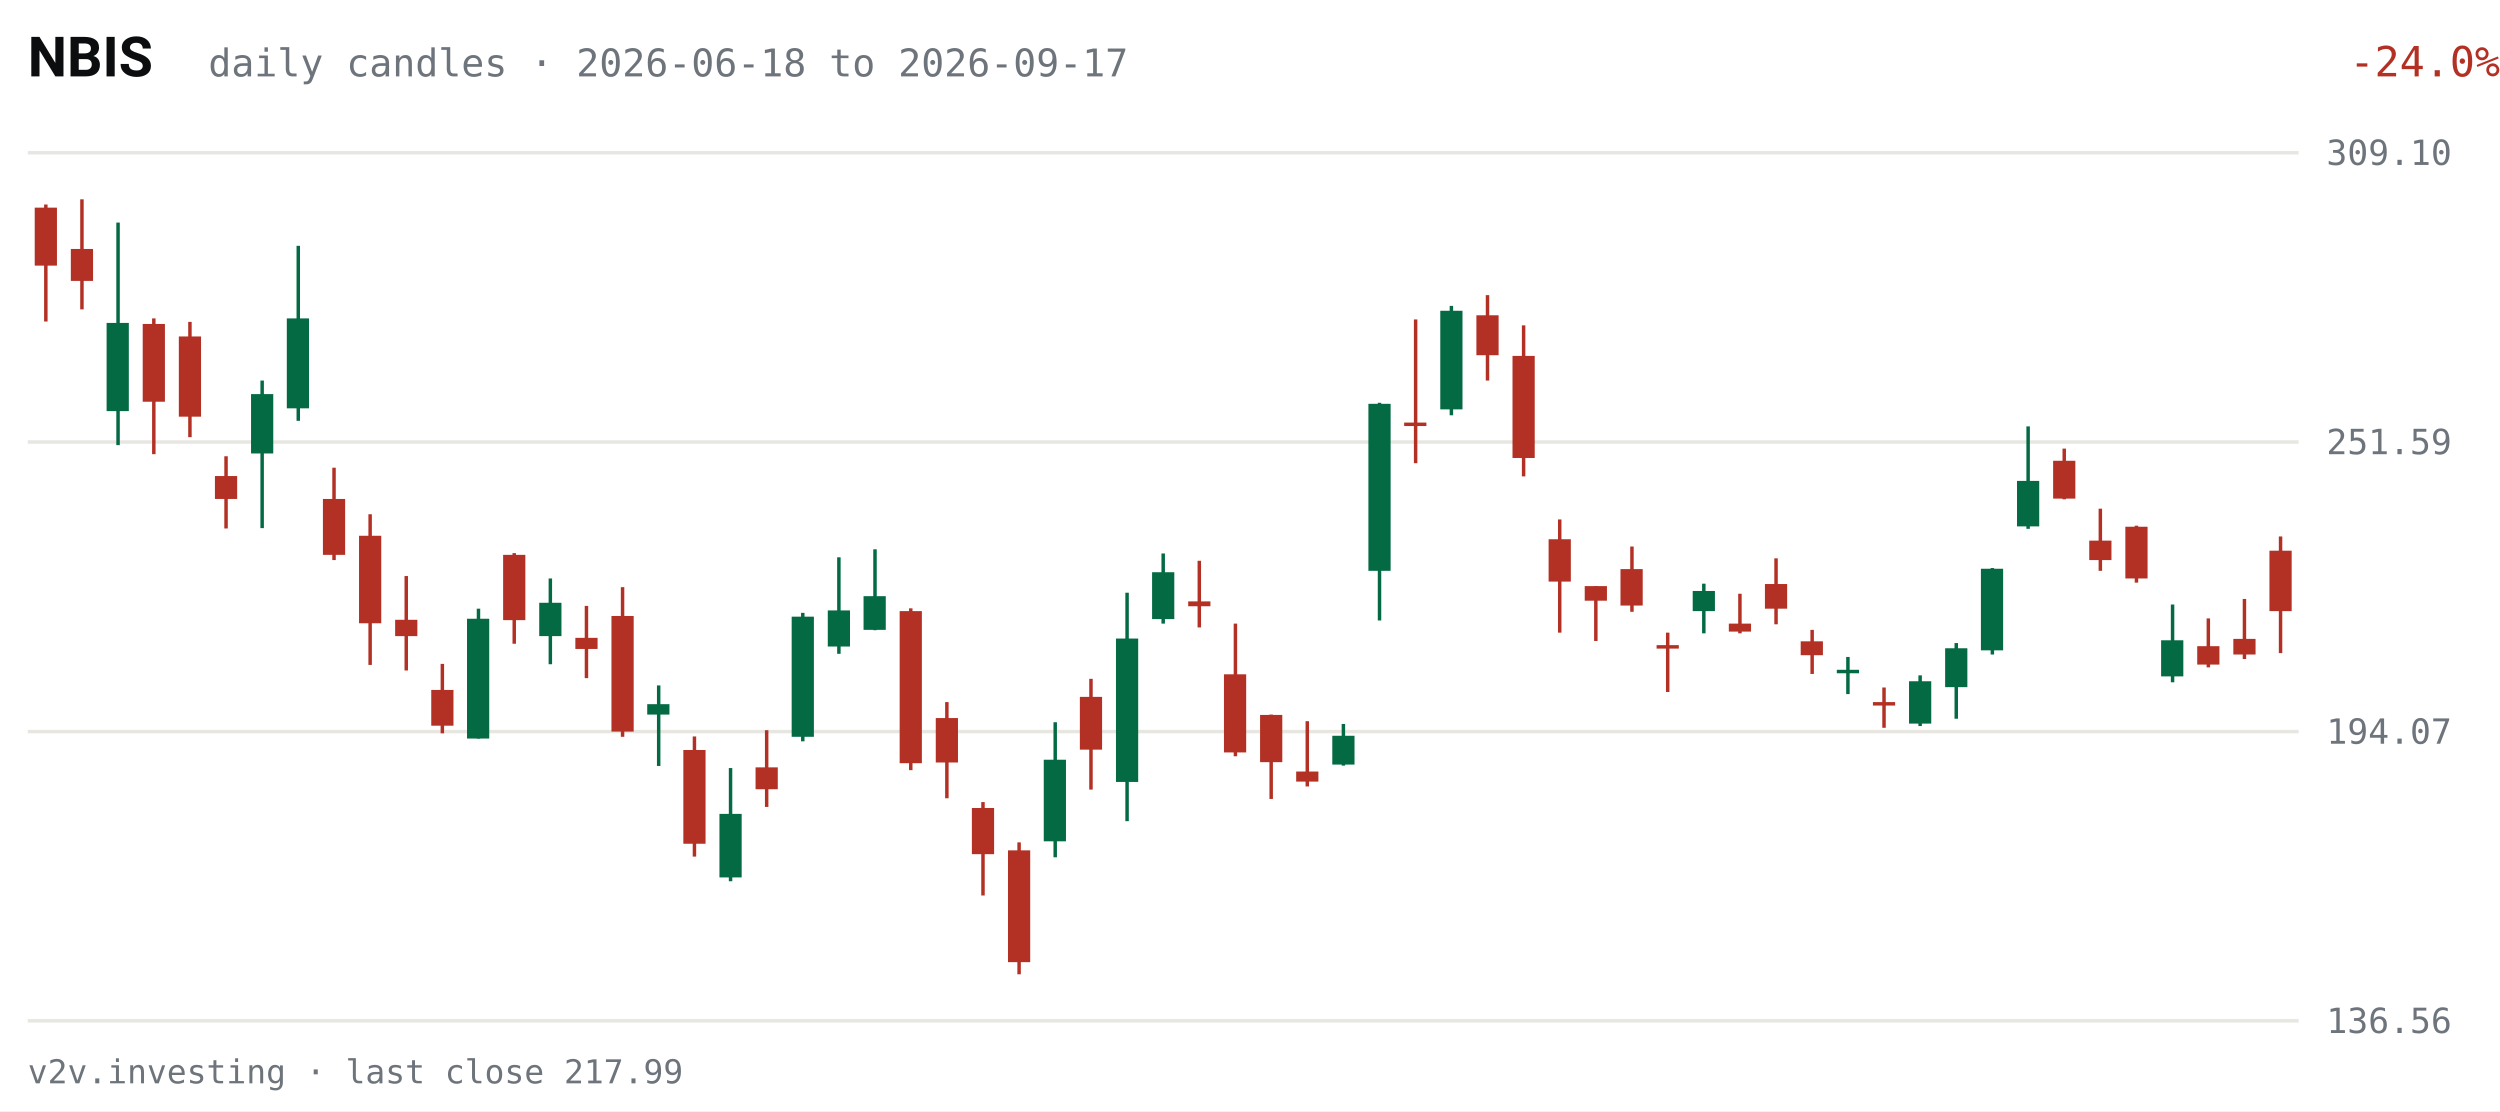
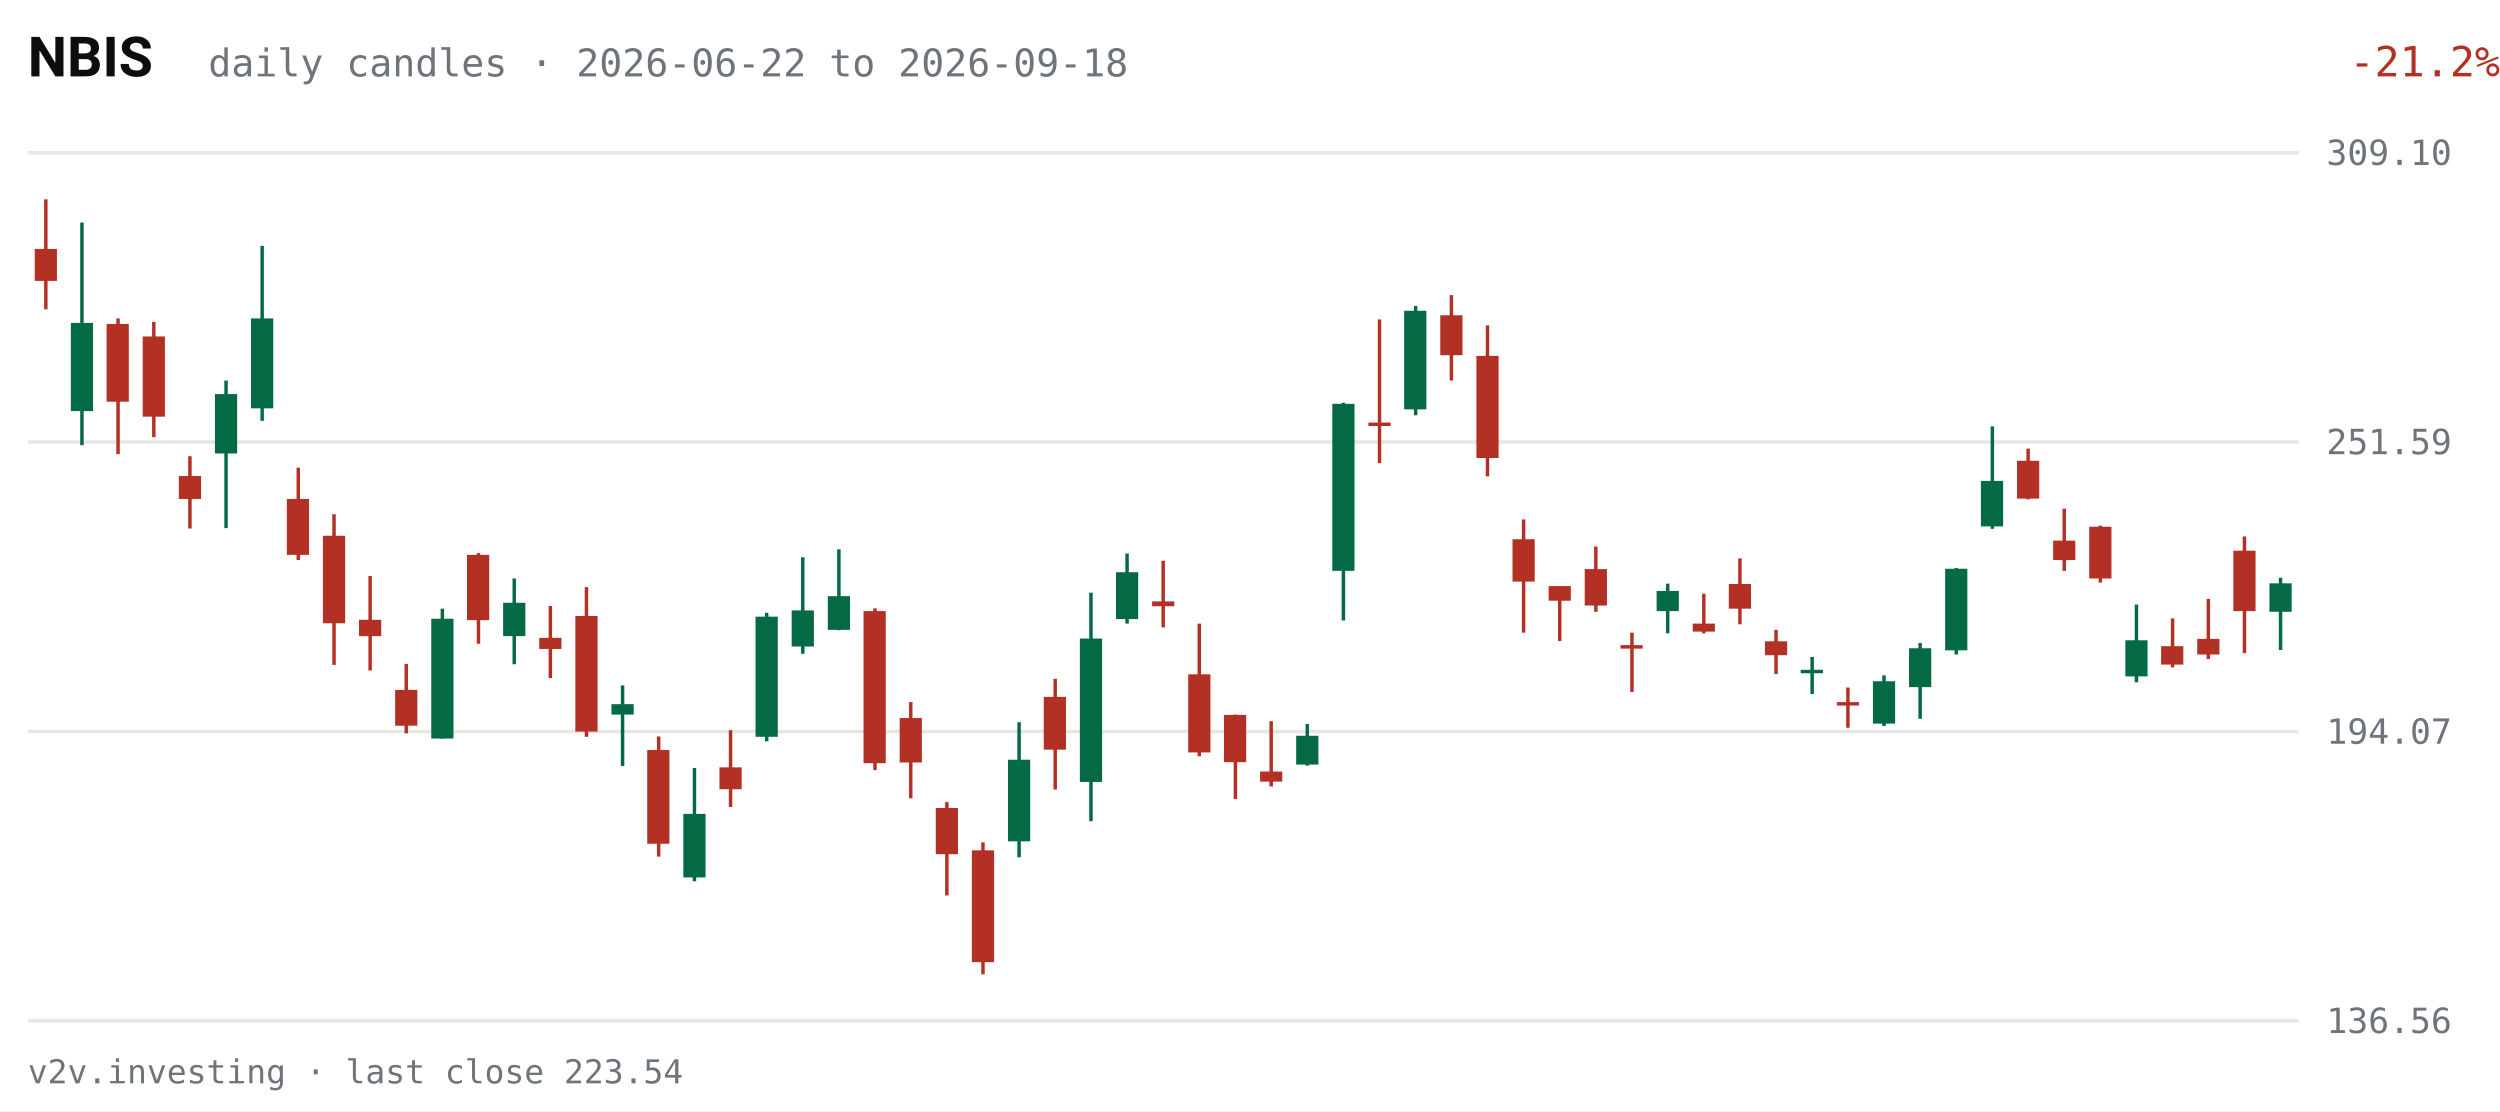
<svg xmlns="http://www.w3.org/2000/svg" viewBox="0 0 720 320" width="720" height="320" role="img" aria-label="NBIS daily candles, last 63 sessions">
  <rect width="720" height="320" fill="#FFFFFF" />
  <text x="8" y="22" fill="#0C0D0E" font-size="16" font-weight="600" font-family="system-ui,-apple-system,Segoe UI,Roboto,sans-serif">NBIS</text>
-   <text x="60" y="22" fill="#6E747B" font-size="11" font-family="ui-monospace,SFMono-Regular,Menlo,Consolas,monospace">daily candles · 2026-06-18 to 2026-09-17</text>
-   <text x="670" y="22" fill="#B33124" font-size="12" text-anchor="end" font-family="ui-monospace,SFMono-Regular,Menlo,Consolas,monospace" transform="translate(50,0)">-24.0%</text>
+   <text x="60" y="22" fill="#6E747B" font-size="11" font-family="ui-monospace,SFMono-Regular,Menlo,Consolas,monospace">daily candles · 2026-06-22 to 2026-09-18</text>
+   <text x="670" y="22" fill="#B33124" font-size="12" text-anchor="end" font-family="ui-monospace,SFMono-Regular,Menlo,Consolas,monospace" transform="translate(50,0)">-21.2%</text>
  <g font-family="ui-monospace,SFMono-Regular,Menlo,Consolas,monospace">
    <line x1="8" y1="294.0" x2="662" y2="294.0" stroke="#E7E6E1" stroke-width="1" />
    <text x="670" y="297.5" fill="#6E747B" font-size="10">136.56</text>
    <line x1="8" y1="210.7" x2="662" y2="210.7" stroke="#E7E6E1" stroke-width="1" />
    <text x="670" y="214.2" fill="#6E747B" font-size="10">194.07</text>
    <line x1="8" y1="127.3" x2="662" y2="127.3" stroke="#E7E6E1" stroke-width="1" />
    <text x="670" y="130.8" fill="#6E747B" font-size="10">251.59</text>
    <line x1="8" y1="44.0" x2="662" y2="44.0" stroke="#E7E6E1" stroke-width="1" />
    <text x="670" y="47.5" fill="#6E747B" font-size="10">309.10</text>
-     <line x1="13.2" y1="58.9" x2="13.2" y2="92.6" stroke="#B33124" stroke-width="1" />
-     <rect x="10.0" y="59.8" width="6.4" height="16.7" fill="#B33124" />
-     <line x1="23.6" y1="57.4" x2="23.6" y2="89.1" stroke="#B33124" stroke-width="1" />
-     <rect x="20.4" y="71.7" width="6.4" height="9.2" fill="#B33124" />
-     <line x1="34.0" y1="64.1" x2="34.0" y2="128.2" stroke="#046A44" stroke-width="1" />
-     <rect x="30.7" y="93.0" width="6.4" height="25.4" fill="#046A44" />
-     <line x1="44.3" y1="91.7" x2="44.3" y2="130.8" stroke="#B33124" stroke-width="1" />
-     <rect x="41.1" y="93.3" width="6.4" height="22.4" fill="#B33124" />
-     <line x1="54.7" y1="92.7" x2="54.7" y2="125.9" stroke="#B33124" stroke-width="1" />
-     <rect x="51.5" y="96.9" width="6.4" height="23.1" fill="#B33124" />
-     <line x1="65.1" y1="131.4" x2="65.1" y2="152.2" stroke="#B33124" stroke-width="1" />
-     <rect x="61.9" y="137.1" width="6.4" height="6.6" fill="#B33124" />
-     <line x1="75.5" y1="109.6" x2="75.5" y2="152.1" stroke="#046A44" stroke-width="1" />
-     <rect x="72.3" y="113.5" width="6.4" height="17.1" fill="#046A44" />
-     <line x1="85.9" y1="70.8" x2="85.9" y2="121.2" stroke="#046A44" stroke-width="1" />
-     <rect x="82.6" y="91.7" width="6.4" height="25.9" fill="#046A44" />
-     <line x1="96.2" y1="134.7" x2="96.2" y2="161.3" stroke="#B33124" stroke-width="1" />
-     <rect x="93.0" y="143.7" width="6.4" height="16.1" fill="#B33124" />
-     <line x1="106.6" y1="148.1" x2="106.6" y2="191.5" stroke="#B33124" stroke-width="1" />
-     <rect x="103.4" y="154.3" width="6.4" height="25.2" fill="#B33124" />
-     <line x1="117.0" y1="165.9" x2="117.0" y2="193.1" stroke="#B33124" stroke-width="1" />
-     <rect x="113.8" y="178.5" width="6.4" height="4.7" fill="#B33124" />
-     <line x1="127.4" y1="191.2" x2="127.4" y2="211.2" stroke="#B33124" stroke-width="1" />
-     <rect x="124.2" y="198.7" width="6.4" height="10.3" fill="#B33124" />
-     <line x1="137.8" y1="175.3" x2="137.8" y2="212.7" stroke="#046A44" stroke-width="1" />
-     <rect x="134.5" y="178.2" width="6.4" height="34.5" fill="#046A44" />
-     <line x1="148.1" y1="159.3" x2="148.1" y2="185.4" stroke="#B33124" stroke-width="1" />
-     <rect x="144.9" y="159.8" width="6.4" height="18.8" fill="#B33124" />
-     <line x1="158.5" y1="166.6" x2="158.5" y2="191.3" stroke="#046A44" stroke-width="1" />
-     <rect x="155.3" y="173.6" width="6.4" height="9.6" fill="#046A44" />
-     <line x1="168.9" y1="174.5" x2="168.9" y2="195.3" stroke="#B33124" stroke-width="1" />
-     <rect x="165.7" y="183.7" width="6.4" height="3.2" fill="#B33124" />
-     <line x1="179.3" y1="169.1" x2="179.3" y2="212.2" stroke="#B33124" stroke-width="1" />
-     <rect x="176.1" y="177.4" width="6.4" height="33.3" fill="#B33124" />
-     <line x1="189.7" y1="197.4" x2="189.7" y2="220.6" stroke="#046A44" stroke-width="1" />
-     <rect x="186.4" y="202.8" width="6.4" height="3.0" fill="#046A44" />
-     <line x1="200.0" y1="212.1" x2="200.0" y2="246.7" stroke="#B33124" stroke-width="1" />
-     <rect x="196.8" y="216.0" width="6.4" height="27.0" fill="#B33124" />
-     <line x1="210.4" y1="221.2" x2="210.4" y2="253.8" stroke="#046A44" stroke-width="1" />
-     <rect x="207.2" y="234.4" width="6.4" height="18.3" fill="#046A44" />
-     <line x1="220.8" y1="210.3" x2="220.8" y2="232.4" stroke="#B33124" stroke-width="1" />
-     <rect x="217.6" y="221.0" width="6.4" height="6.3" fill="#B33124" />
-     <line x1="231.2" y1="176.5" x2="231.2" y2="213.5" stroke="#046A44" stroke-width="1" />
-     <rect x="228.0" y="177.6" width="6.4" height="34.6" fill="#046A44" />
-     <line x1="241.6" y1="160.5" x2="241.6" y2="188.3" stroke="#046A44" stroke-width="1" />
-     <rect x="238.4" y="175.8" width="6.4" height="10.4" fill="#046A44" />
-     <line x1="252.0" y1="158.2" x2="252.0" y2="181.5" stroke="#046A44" stroke-width="1" />
-     <rect x="248.7" y="171.7" width="6.4" height="9.7" fill="#046A44" />
-     <line x1="262.3" y1="175.2" x2="262.3" y2="221.8" stroke="#B33124" stroke-width="1" />
-     <rect x="259.1" y="176.0" width="6.4" height="43.8" fill="#B33124" />
-     <line x1="272.7" y1="202.2" x2="272.7" y2="229.9" stroke="#B33124" stroke-width="1" />
-     <rect x="269.5" y="206.8" width="6.4" height="12.8" fill="#B33124" />
-     <line x1="283.1" y1="231.0" x2="283.1" y2="257.9" stroke="#B33124" stroke-width="1" />
-     <rect x="279.9" y="232.7" width="6.4" height="13.3" fill="#B33124" />
-     <line x1="293.5" y1="242.6" x2="293.5" y2="280.6" stroke="#B33124" stroke-width="1" />
-     <rect x="290.3" y="244.9" width="6.4" height="32.2" fill="#B33124" />
-     <line x1="303.9" y1="208.0" x2="303.9" y2="246.9" stroke="#046A44" stroke-width="1" />
-     <rect x="300.6" y="218.8" width="6.4" height="23.5" fill="#046A44" />
-     <line x1="314.2" y1="195.5" x2="314.2" y2="227.4" stroke="#B33124" stroke-width="1" />
-     <rect x="311.0" y="200.7" width="6.4" height="15.2" fill="#B33124" />
-     <line x1="324.6" y1="170.7" x2="324.6" y2="236.5" stroke="#046A44" stroke-width="1" />
-     <rect x="321.4" y="183.9" width="6.4" height="41.3" fill="#046A44" />
-     <line x1="335.0" y1="159.4" x2="335.0" y2="179.6" stroke="#046A44" stroke-width="1" />
-     <rect x="331.8" y="164.8" width="6.4" height="13.5" fill="#046A44" />
-     <line x1="345.4" y1="161.5" x2="345.4" y2="180.7" stroke="#B33124" stroke-width="1" />
-     <rect x="342.2" y="173.2" width="6.4" height="1.4" fill="#B33124" />
-     <line x1="355.8" y1="179.6" x2="355.8" y2="217.8" stroke="#B33124" stroke-width="1" />
-     <rect x="352.5" y="194.2" width="6.4" height="22.5" fill="#B33124" />
-     <line x1="366.1" y1="205.8" x2="366.1" y2="230.1" stroke="#B33124" stroke-width="1" />
-     <rect x="362.9" y="205.9" width="6.4" height="13.6" fill="#B33124" />
-     <line x1="376.5" y1="207.7" x2="376.5" y2="226.5" stroke="#B33124" stroke-width="1" />
-     <rect x="373.3" y="222.2" width="6.4" height="2.9" fill="#B33124" />
-     <line x1="386.9" y1="208.5" x2="386.9" y2="220.5" stroke="#046A44" stroke-width="1" />
-     <rect x="383.7" y="211.9" width="6.4" height="8.3" fill="#046A44" />
-     <line x1="397.3" y1="116.0" x2="397.3" y2="178.7" stroke="#046A44" stroke-width="1" />
-     <rect x="394.1" y="116.3" width="6.4" height="48.1" fill="#046A44" />
-     <line x1="407.7" y1="92.0" x2="407.7" y2="133.4" stroke="#B33124" stroke-width="1" />
-     <rect x="404.4" y="121.7" width="6.4" height="1.0" fill="#B33124" />
-     <line x1="418.0" y1="88.1" x2="418.0" y2="119.6" stroke="#046A44" stroke-width="1" />
-     <rect x="414.8" y="89.5" width="6.4" height="28.4" fill="#046A44" />
-     <line x1="428.4" y1="85.0" x2="428.4" y2="109.6" stroke="#B33124" stroke-width="1" />
-     <rect x="425.2" y="90.8" width="6.4" height="11.5" fill="#B33124" />
-     <line x1="438.8" y1="93.7" x2="438.8" y2="137.2" stroke="#B33124" stroke-width="1" />
-     <rect x="435.6" y="102.5" width="6.4" height="29.4" fill="#B33124" />
-     <line x1="449.2" y1="149.6" x2="449.2" y2="182.2" stroke="#B33124" stroke-width="1" />
-     <rect x="446.0" y="155.3" width="6.4" height="12.2" fill="#B33124" />
-     <line x1="459.6" y1="168.8" x2="459.6" y2="184.6" stroke="#B33124" stroke-width="1" />
-     <rect x="456.4" y="168.8" width="6.4" height="4.2" fill="#B33124" />
-     <line x1="470.0" y1="157.4" x2="470.0" y2="176.2" stroke="#B33124" stroke-width="1" />
-     <rect x="466.7" y="163.9" width="6.4" height="10.5" fill="#B33124" />
-     <line x1="480.3" y1="182.2" x2="480.3" y2="199.3" stroke="#B33124" stroke-width="1" />
-     <rect x="477.1" y="185.8" width="6.4" height="1.0" fill="#B33124" />
-     <line x1="490.7" y1="168.1" x2="490.7" y2="182.4" stroke="#046A44" stroke-width="1" />
-     <rect x="487.5" y="170.2" width="6.4" height="5.8" fill="#046A44" />
-     <line x1="501.1" y1="171.0" x2="501.1" y2="182.4" stroke="#B33124" stroke-width="1" />
-     <rect x="497.9" y="179.6" width="6.4" height="2.3" fill="#B33124" />
-     <line x1="511.5" y1="160.8" x2="511.5" y2="179.8" stroke="#B33124" stroke-width="1" />
-     <rect x="508.3" y="168.2" width="6.4" height="7.1" fill="#B33124" />
-     <line x1="521.9" y1="181.4" x2="521.9" y2="194.1" stroke="#B33124" stroke-width="1" />
-     <rect x="518.6" y="184.7" width="6.4" height="4.0" fill="#B33124" />
-     <line x1="532.2" y1="189.2" x2="532.2" y2="199.9" stroke="#046A44" stroke-width="1" />
-     <rect x="529.0" y="192.9" width="6.4" height="1.0" fill="#046A44" />
-     <line x1="542.6" y1="198.0" x2="542.6" y2="209.6" stroke="#B33124" stroke-width="1" />
-     <rect x="539.4" y="202.2" width="6.4" height="1.0" fill="#B33124" />
-     <line x1="553.0" y1="194.5" x2="553.0" y2="209.1" stroke="#046A44" stroke-width="1" />
-     <rect x="549.8" y="196.2" width="6.4" height="12.2" fill="#046A44" />
-     <line x1="563.4" y1="185.2" x2="563.4" y2="207.0" stroke="#046A44" stroke-width="1" />
-     <rect x="560.2" y="186.7" width="6.4" height="11.2" fill="#046A44" />
-     <line x1="573.8" y1="163.6" x2="573.8" y2="188.5" stroke="#046A44" stroke-width="1" />
-     <rect x="570.5" y="163.8" width="6.4" height="23.5" fill="#046A44" />
-     <line x1="584.1" y1="122.8" x2="584.1" y2="152.3" stroke="#046A44" stroke-width="1" />
-     <rect x="580.9" y="138.5" width="6.4" height="13.1" fill="#046A44" />
-     <line x1="594.5" y1="129.2" x2="594.5" y2="143.8" stroke="#B33124" stroke-width="1" />
-     <rect x="591.3" y="132.7" width="6.4" height="10.9" fill="#B33124" />
-     <line x1="604.9" y1="146.5" x2="604.9" y2="164.4" stroke="#B33124" stroke-width="1" />
-     <rect x="601.7" y="155.7" width="6.4" height="5.6" fill="#B33124" />
-     <line x1="615.3" y1="151.4" x2="615.3" y2="167.8" stroke="#B33124" stroke-width="1" />
-     <rect x="612.1" y="151.7" width="6.4" height="14.9" fill="#B33124" />
-     <line x1="625.7" y1="174.1" x2="625.7" y2="196.5" stroke="#046A44" stroke-width="1" />
-     <rect x="622.4" y="184.4" width="6.4" height="10.4" fill="#046A44" />
-     <line x1="636.0" y1="178.1" x2="636.0" y2="192.2" stroke="#B33124" stroke-width="1" />
-     <rect x="632.8" y="186.1" width="6.4" height="5.3" fill="#B33124" />
-     <line x1="646.4" y1="172.5" x2="646.4" y2="189.8" stroke="#B33124" stroke-width="1" />
-     <rect x="643.2" y="184.0" width="6.4" height="4.5" fill="#B33124" />
-     <line x1="656.8" y1="154.5" x2="656.8" y2="188.1" stroke="#B33124" stroke-width="1" />
-     <rect x="653.6" y="158.6" width="6.4" height="17.4" fill="#B33124" />
+     <line x1="13.2" y1="57.4" x2="13.2" y2="89.1" stroke="#B33124" stroke-width="1" />
+     <rect x="10.0" y="71.7" width="6.4" height="9.2" fill="#B33124" />
+     <line x1="23.6" y1="64.1" x2="23.6" y2="128.2" stroke="#046A44" stroke-width="1" />
+     <rect x="20.4" y="93.0" width="6.4" height="25.4" fill="#046A44" />
+     <line x1="34.0" y1="91.7" x2="34.0" y2="130.8" stroke="#B33124" stroke-width="1" />
+     <rect x="30.7" y="93.3" width="6.4" height="22.4" fill="#B33124" />
+     <line x1="44.3" y1="92.7" x2="44.3" y2="125.9" stroke="#B33124" stroke-width="1" />
+     <rect x="41.1" y="96.9" width="6.4" height="23.1" fill="#B33124" />
+     <line x1="54.7" y1="131.4" x2="54.7" y2="152.2" stroke="#B33124" stroke-width="1" />
+     <rect x="51.5" y="137.1" width="6.4" height="6.6" fill="#B33124" />
+     <line x1="65.1" y1="109.6" x2="65.1" y2="152.1" stroke="#046A44" stroke-width="1" />
+     <rect x="61.9" y="113.5" width="6.4" height="17.1" fill="#046A44" />
+     <line x1="75.5" y1="70.8" x2="75.5" y2="121.2" stroke="#046A44" stroke-width="1" />
+     <rect x="72.3" y="91.7" width="6.4" height="25.9" fill="#046A44" />
+     <line x1="85.9" y1="134.7" x2="85.9" y2="161.3" stroke="#B33124" stroke-width="1" />
+     <rect x="82.6" y="143.7" width="6.4" height="16.1" fill="#B33124" />
+     <line x1="96.2" y1="148.1" x2="96.2" y2="191.5" stroke="#B33124" stroke-width="1" />
+     <rect x="93.0" y="154.3" width="6.4" height="25.2" fill="#B33124" />
+     <line x1="106.6" y1="165.9" x2="106.6" y2="193.1" stroke="#B33124" stroke-width="1" />
+     <rect x="103.4" y="178.5" width="6.4" height="4.7" fill="#B33124" />
+     <line x1="117.0" y1="191.2" x2="117.0" y2="211.2" stroke="#B33124" stroke-width="1" />
+     <rect x="113.8" y="198.7" width="6.4" height="10.3" fill="#B33124" />
+     <line x1="127.4" y1="175.3" x2="127.4" y2="212.7" stroke="#046A44" stroke-width="1" />
+     <rect x="124.2" y="178.2" width="6.4" height="34.5" fill="#046A44" />
+     <line x1="137.8" y1="159.3" x2="137.8" y2="185.4" stroke="#B33124" stroke-width="1" />
+     <rect x="134.5" y="159.8" width="6.4" height="18.8" fill="#B33124" />
+     <line x1="148.1" y1="166.6" x2="148.1" y2="191.3" stroke="#046A44" stroke-width="1" />
+     <rect x="144.9" y="173.6" width="6.4" height="9.6" fill="#046A44" />
+     <line x1="158.5" y1="174.5" x2="158.5" y2="195.3" stroke="#B33124" stroke-width="1" />
+     <rect x="155.3" y="183.7" width="6.4" height="3.2" fill="#B33124" />
+     <line x1="168.9" y1="169.1" x2="168.9" y2="212.2" stroke="#B33124" stroke-width="1" />
+     <rect x="165.7" y="177.4" width="6.4" height="33.3" fill="#B33124" />
+     <line x1="179.3" y1="197.4" x2="179.3" y2="220.6" stroke="#046A44" stroke-width="1" />
+     <rect x="176.1" y="202.8" width="6.4" height="3.0" fill="#046A44" />
+     <line x1="189.7" y1="212.1" x2="189.7" y2="246.7" stroke="#B33124" stroke-width="1" />
+     <rect x="186.4" y="216.0" width="6.4" height="27.0" fill="#B33124" />
+     <line x1="200.0" y1="221.2" x2="200.0" y2="253.8" stroke="#046A44" stroke-width="1" />
+     <rect x="196.8" y="234.4" width="6.4" height="18.3" fill="#046A44" />
+     <line x1="210.4" y1="210.3" x2="210.4" y2="232.4" stroke="#B33124" stroke-width="1" />
+     <rect x="207.2" y="221.0" width="6.4" height="6.3" fill="#B33124" />
+     <line x1="220.8" y1="176.5" x2="220.8" y2="213.5" stroke="#046A44" stroke-width="1" />
+     <rect x="217.6" y="177.6" width="6.4" height="34.6" fill="#046A44" />
+     <line x1="231.2" y1="160.5" x2="231.2" y2="188.3" stroke="#046A44" stroke-width="1" />
+     <rect x="228.0" y="175.8" width="6.4" height="10.4" fill="#046A44" />
+     <line x1="241.6" y1="158.2" x2="241.6" y2="181.5" stroke="#046A44" stroke-width="1" />
+     <rect x="238.4" y="171.7" width="6.4" height="9.7" fill="#046A44" />
+     <line x1="252.0" y1="175.2" x2="252.0" y2="221.8" stroke="#B33124" stroke-width="1" />
+     <rect x="248.7" y="176.0" width="6.4" height="43.8" fill="#B33124" />
+     <line x1="262.3" y1="202.2" x2="262.3" y2="229.9" stroke="#B33124" stroke-width="1" />
+     <rect x="259.1" y="206.8" width="6.4" height="12.8" fill="#B33124" />
+     <line x1="272.7" y1="231.0" x2="272.7" y2="257.9" stroke="#B33124" stroke-width="1" />
+     <rect x="269.5" y="232.7" width="6.4" height="13.3" fill="#B33124" />
+     <line x1="283.1" y1="242.6" x2="283.1" y2="280.6" stroke="#B33124" stroke-width="1" />
+     <rect x="279.9" y="244.9" width="6.4" height="32.2" fill="#B33124" />
+     <line x1="293.5" y1="208.0" x2="293.5" y2="246.9" stroke="#046A44" stroke-width="1" />
+     <rect x="290.3" y="218.8" width="6.4" height="23.5" fill="#046A44" />
+     <line x1="303.9" y1="195.5" x2="303.9" y2="227.4" stroke="#B33124" stroke-width="1" />
+     <rect x="300.6" y="200.7" width="6.4" height="15.2" fill="#B33124" />
+     <line x1="314.2" y1="170.7" x2="314.2" y2="236.5" stroke="#046A44" stroke-width="1" />
+     <rect x="311.0" y="183.9" width="6.4" height="41.3" fill="#046A44" />
+     <line x1="324.6" y1="159.4" x2="324.6" y2="179.6" stroke="#046A44" stroke-width="1" />
+     <rect x="321.4" y="164.8" width="6.4" height="13.5" fill="#046A44" />
+     <line x1="335.0" y1="161.5" x2="335.0" y2="180.7" stroke="#B33124" stroke-width="1" />
+     <rect x="331.8" y="173.2" width="6.4" height="1.4" fill="#B33124" />
+     <line x1="345.4" y1="179.6" x2="345.4" y2="217.8" stroke="#B33124" stroke-width="1" />
+     <rect x="342.2" y="194.2" width="6.4" height="22.5" fill="#B33124" />
+     <line x1="355.8" y1="205.8" x2="355.8" y2="230.1" stroke="#B33124" stroke-width="1" />
+     <rect x="352.5" y="205.9" width="6.4" height="13.6" fill="#B33124" />
+     <line x1="366.1" y1="207.7" x2="366.1" y2="226.5" stroke="#B33124" stroke-width="1" />
+     <rect x="362.9" y="222.2" width="6.4" height="2.9" fill="#B33124" />
+     <line x1="376.5" y1="208.5" x2="376.5" y2="220.5" stroke="#046A44" stroke-width="1" />
+     <rect x="373.3" y="211.9" width="6.4" height="8.3" fill="#046A44" />
+     <line x1="386.9" y1="116.0" x2="386.9" y2="178.7" stroke="#046A44" stroke-width="1" />
+     <rect x="383.7" y="116.3" width="6.4" height="48.1" fill="#046A44" />
+     <line x1="397.3" y1="92.0" x2="397.3" y2="133.4" stroke="#B33124" stroke-width="1" />
+     <rect x="394.1" y="121.7" width="6.4" height="1.0" fill="#B33124" />
+     <line x1="407.7" y1="88.1" x2="407.7" y2="119.6" stroke="#046A44" stroke-width="1" />
+     <rect x="404.4" y="89.5" width="6.4" height="28.4" fill="#046A44" />
+     <line x1="418.0" y1="85.0" x2="418.0" y2="109.6" stroke="#B33124" stroke-width="1" />
+     <rect x="414.8" y="90.8" width="6.4" height="11.5" fill="#B33124" />
+     <line x1="428.4" y1="93.7" x2="428.4" y2="137.2" stroke="#B33124" stroke-width="1" />
+     <rect x="425.2" y="102.5" width="6.4" height="29.4" fill="#B33124" />
+     <line x1="438.8" y1="149.6" x2="438.8" y2="182.2" stroke="#B33124" stroke-width="1" />
+     <rect x="435.6" y="155.3" width="6.4" height="12.2" fill="#B33124" />
+     <line x1="449.2" y1="168.8" x2="449.2" y2="184.6" stroke="#B33124" stroke-width="1" />
+     <rect x="446.0" y="168.8" width="6.4" height="4.2" fill="#B33124" />
+     <line x1="459.6" y1="157.4" x2="459.6" y2="176.2" stroke="#B33124" stroke-width="1" />
+     <rect x="456.4" y="163.9" width="6.4" height="10.5" fill="#B33124" />
+     <line x1="470.0" y1="182.2" x2="470.0" y2="199.3" stroke="#B33124" stroke-width="1" />
+     <rect x="466.7" y="185.8" width="6.4" height="1.0" fill="#B33124" />
+     <line x1="480.3" y1="168.1" x2="480.3" y2="182.4" stroke="#046A44" stroke-width="1" />
+     <rect x="477.1" y="170.2" width="6.4" height="5.8" fill="#046A44" />
+     <line x1="490.7" y1="171.0" x2="490.7" y2="182.4" stroke="#B33124" stroke-width="1" />
+     <rect x="487.5" y="179.6" width="6.4" height="2.3" fill="#B33124" />
+     <line x1="501.1" y1="160.8" x2="501.1" y2="179.8" stroke="#B33124" stroke-width="1" />
+     <rect x="497.9" y="168.2" width="6.4" height="7.1" fill="#B33124" />
+     <line x1="511.5" y1="181.4" x2="511.5" y2="194.1" stroke="#B33124" stroke-width="1" />
+     <rect x="508.3" y="184.7" width="6.4" height="4.0" fill="#B33124" />
+     <line x1="521.9" y1="189.2" x2="521.9" y2="199.9" stroke="#046A44" stroke-width="1" />
+     <rect x="518.6" y="192.9" width="6.4" height="1.0" fill="#046A44" />
+     <line x1="532.2" y1="198.0" x2="532.2" y2="209.6" stroke="#B33124" stroke-width="1" />
+     <rect x="529.0" y="202.2" width="6.4" height="1.0" fill="#B33124" />
+     <line x1="542.6" y1="194.5" x2="542.6" y2="209.1" stroke="#046A44" stroke-width="1" />
+     <rect x="539.4" y="196.2" width="6.4" height="12.2" fill="#046A44" />
+     <line x1="553.0" y1="185.2" x2="553.0" y2="207.0" stroke="#046A44" stroke-width="1" />
+     <rect x="549.8" y="186.7" width="6.4" height="11.2" fill="#046A44" />
+     <line x1="563.4" y1="163.6" x2="563.4" y2="188.5" stroke="#046A44" stroke-width="1" />
+     <rect x="560.2" y="163.8" width="6.4" height="23.5" fill="#046A44" />
+     <line x1="573.8" y1="122.8" x2="573.8" y2="152.3" stroke="#046A44" stroke-width="1" />
+     <rect x="570.5" y="138.5" width="6.4" height="13.1" fill="#046A44" />
+     <line x1="584.1" y1="129.2" x2="584.1" y2="143.8" stroke="#B33124" stroke-width="1" />
+     <rect x="580.9" y="132.7" width="6.4" height="10.9" fill="#B33124" />
+     <line x1="594.5" y1="146.5" x2="594.5" y2="164.4" stroke="#B33124" stroke-width="1" />
+     <rect x="591.3" y="155.7" width="6.4" height="5.6" fill="#B33124" />
+     <line x1="604.9" y1="151.4" x2="604.9" y2="167.8" stroke="#B33124" stroke-width="1" />
+     <rect x="601.7" y="151.7" width="6.4" height="14.9" fill="#B33124" />
+     <line x1="615.3" y1="174.1" x2="615.3" y2="196.5" stroke="#046A44" stroke-width="1" />
+     <rect x="612.1" y="184.4" width="6.4" height="10.4" fill="#046A44" />
+     <line x1="625.7" y1="178.1" x2="625.7" y2="192.2" stroke="#B33124" stroke-width="1" />
+     <rect x="622.4" y="186.1" width="6.4" height="5.3" fill="#B33124" />
+     <line x1="636.0" y1="172.5" x2="636.0" y2="189.8" stroke="#B33124" stroke-width="1" />
+     <rect x="632.8" y="184.0" width="6.4" height="4.5" fill="#B33124" />
+     <line x1="646.4" y1="154.5" x2="646.4" y2="188.1" stroke="#B33124" stroke-width="1" />
+     <rect x="643.2" y="158.6" width="6.4" height="17.4" fill="#B33124" />
+     <line x1="656.8" y1="166.4" x2="656.8" y2="187.2" stroke="#046A44" stroke-width="1" />
+     <rect x="653.6" y="168.0" width="6.4" height="8.2" fill="#046A44" />
  </g>
-   <text x="8" y="312" fill="#6E747B" font-size="9.5" font-family="ui-monospace,SFMono-Regular,Menlo,Consolas,monospace">v2v.investing · last close 217.99</text>
+   <text x="8" y="312" fill="#6E747B" font-size="9.5" font-family="ui-monospace,SFMono-Regular,Menlo,Consolas,monospace">v2v.investing · last close 223.54</text>
</svg>
